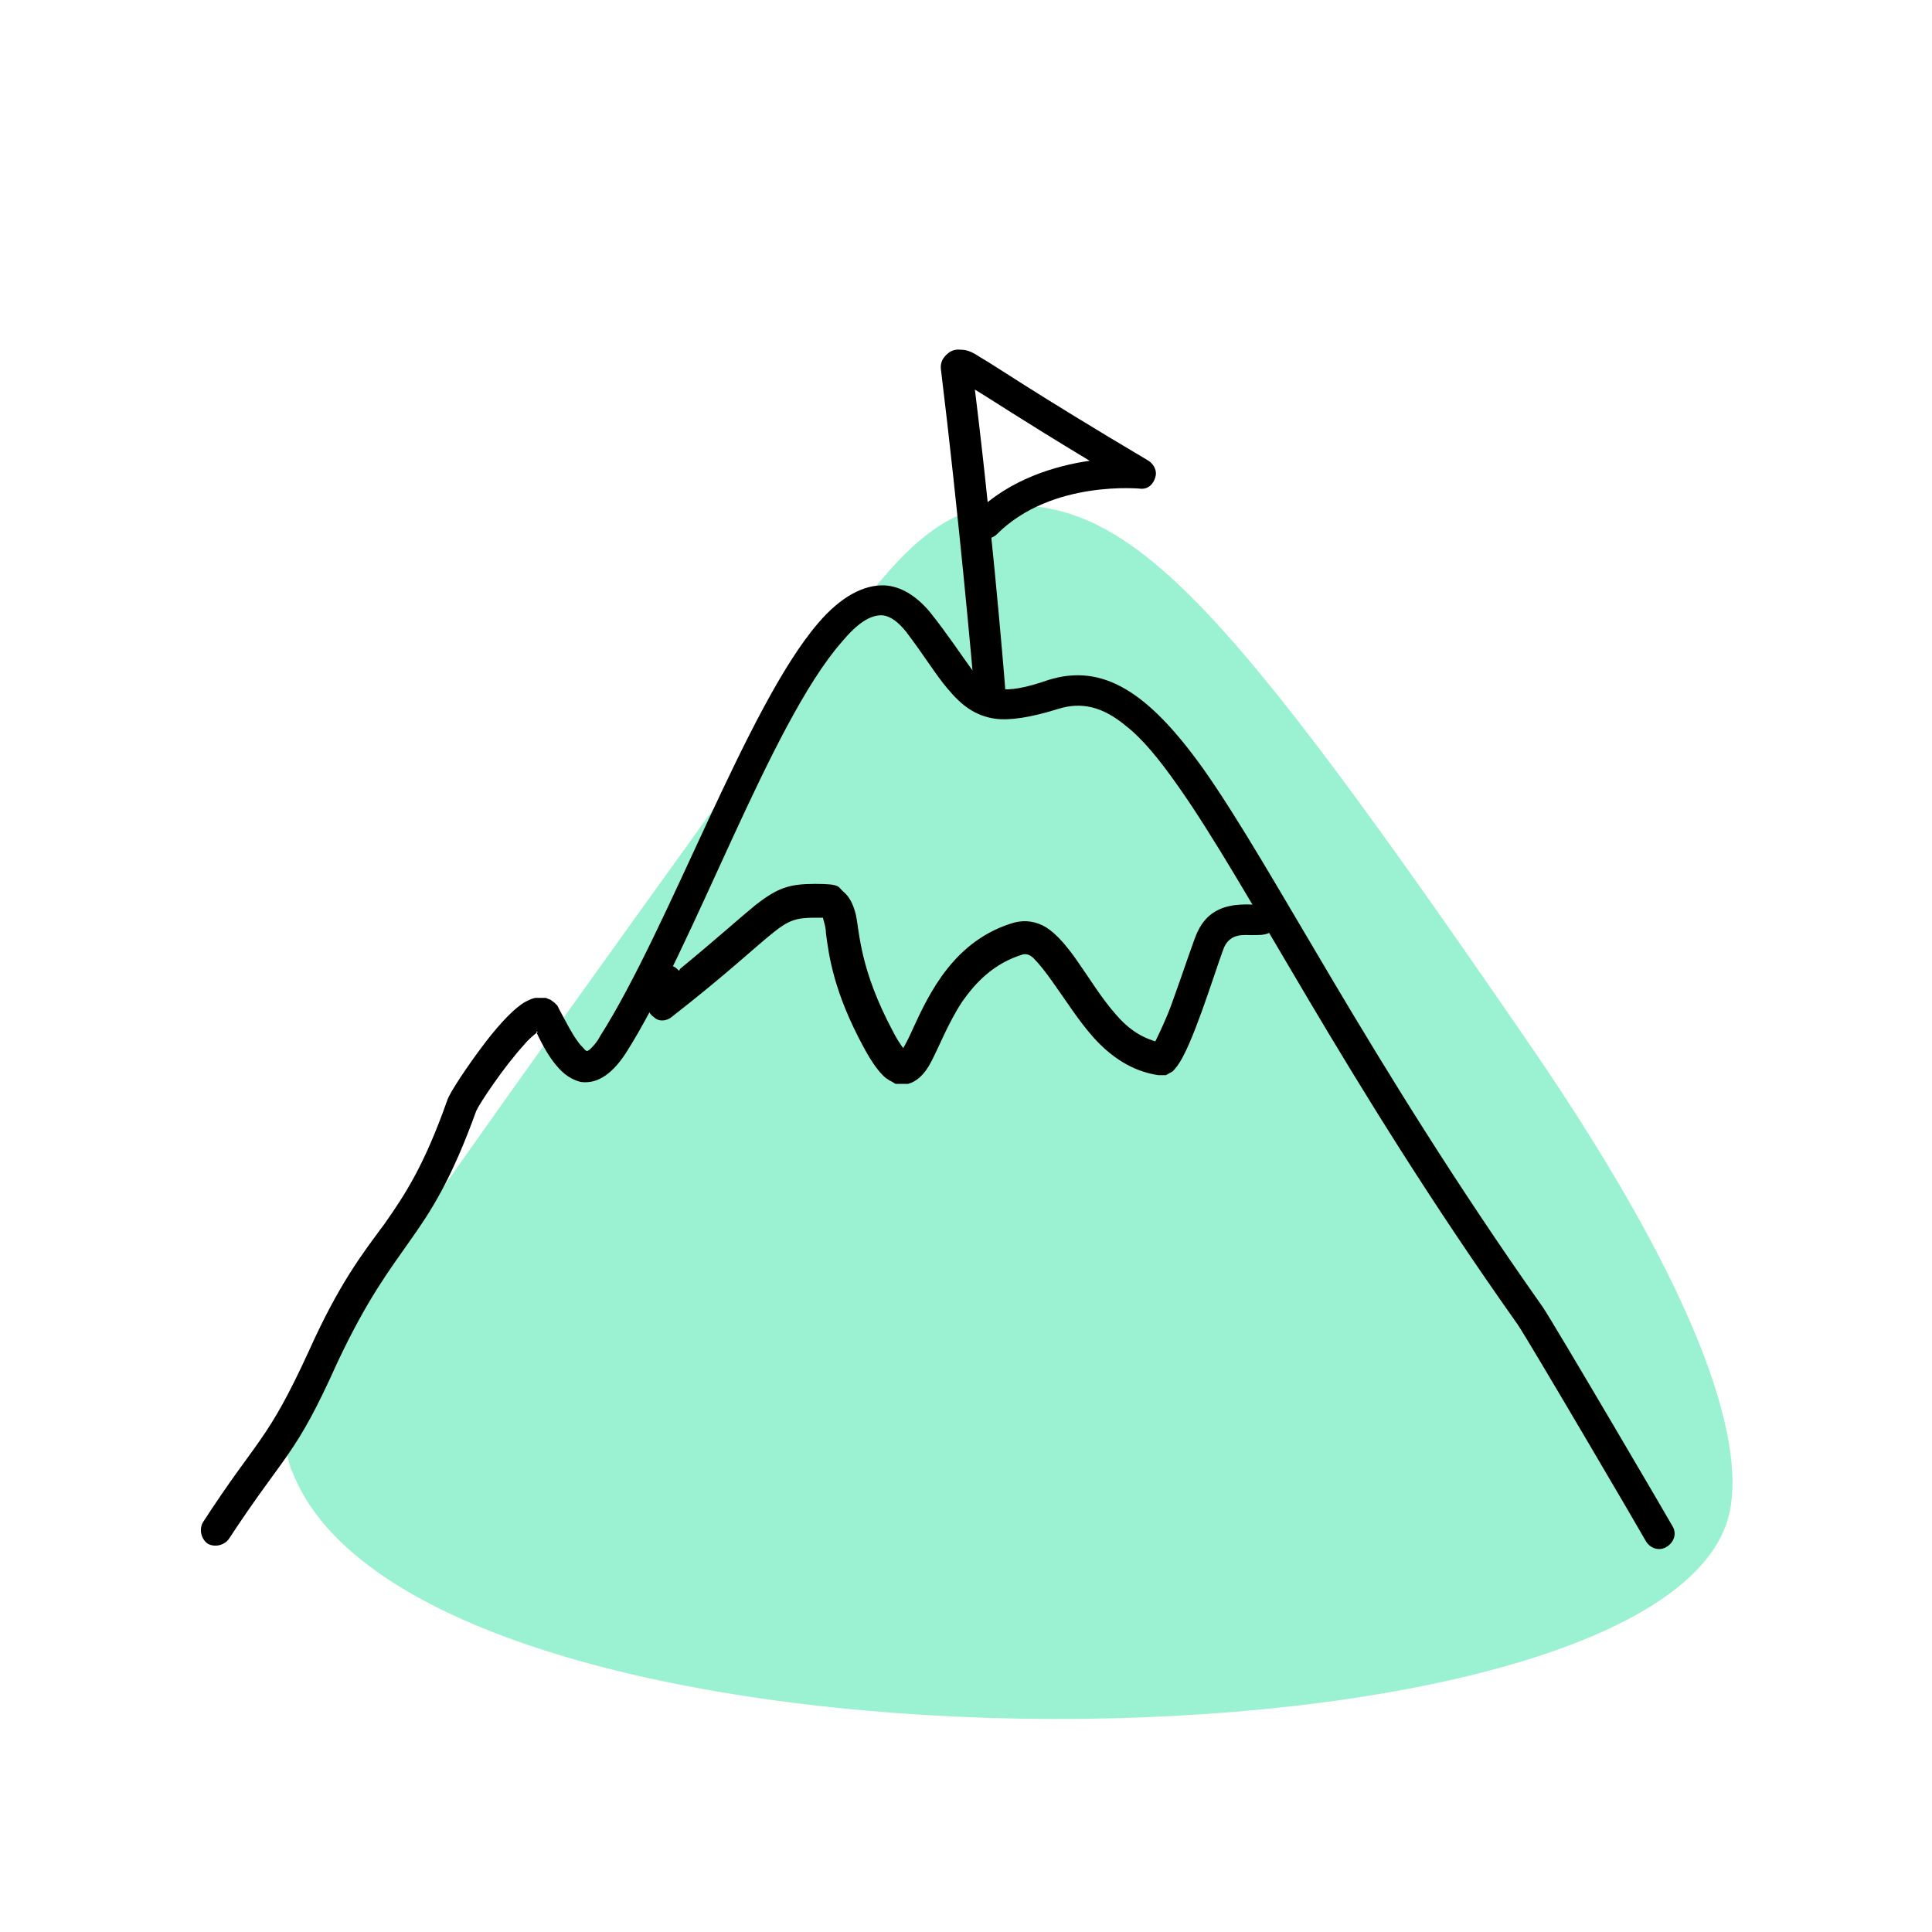
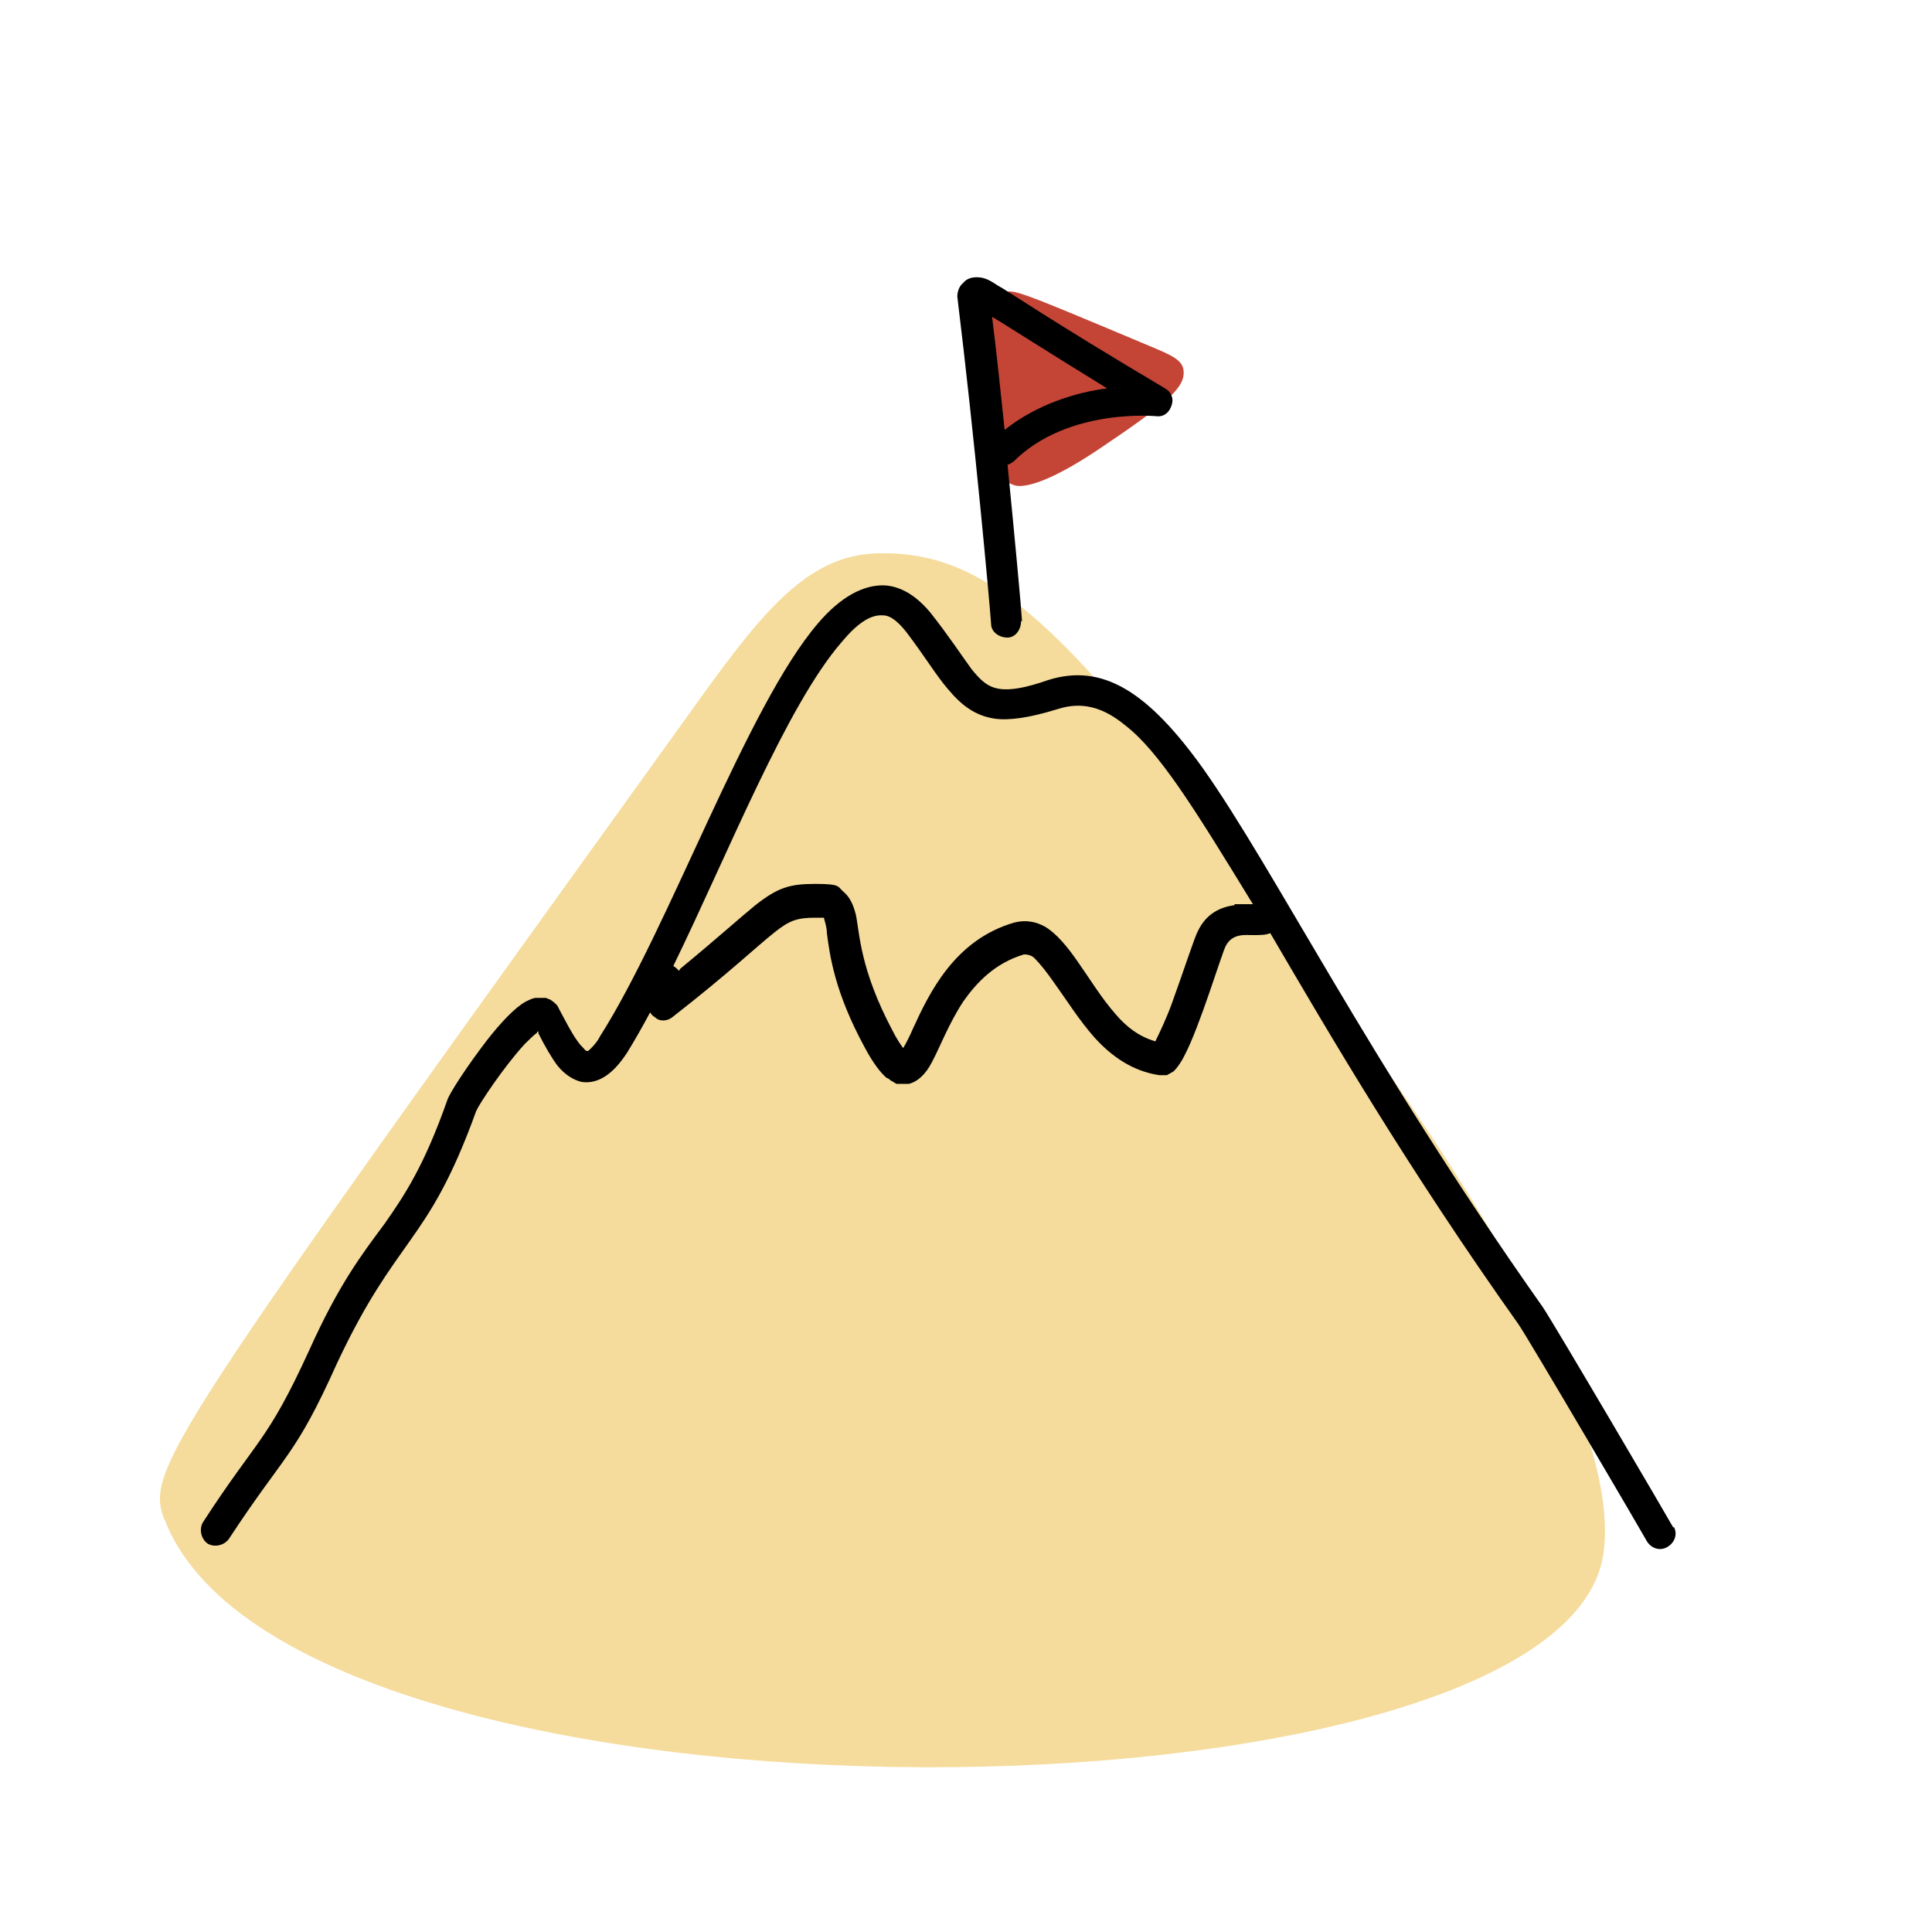
<svg xmlns="http://www.w3.org/2000/svg" viewBox="0 0 200 200">
-   <path class="hill" d="M30.2,152.3c-1.9-5.2,0-7.9,53.9-82.8,7.3-10.2,12.1-16.8,19.5-17.2,13.6-.6,23,9.6,54.8,55.9,19.9,29,22.5,43.4,20.3,49.6-9.7,27.3-135.8,28.2-148.5-5.6v.1Z" style="fill:#9bf2d2; fill-rule:evenodd;" />
-   <g class="figure">
-     <path d="M55.7,106.8c-.4.3-1,.8-1.4,1.3-2.2,2.4-4.7,6.2-5,6.9-2.6,7.2-4.7,10.4-6.9,13.5-2.1,3-4.4,6-7.5,12.6-4.4,9.8-5.3,9.2-11.2,18.2-.5.7-1.5.9-2.2.5-.7-.5-.9-1.5-.5-2.2,5.7-8.8,6.6-8.2,11-17.8,3.1-6.9,5.5-10,7.8-13.1,2.1-3,4.1-6,6.5-12.8.2-.7,2.1-3.6,4.1-6.2,1.4-1.8,2.9-3.4,4-4,.4-.2.8-.4,1.1-.4h1l.5.2.4.3.3.3.2.4c.7,1.3,1.3,2.5,1.9,3.3.2.3.4.5.6.7.1.1.2.3.4.3h0s.2-.1.3-.2c.3-.3.7-.7,1-1.3,7.2-11.3,15.2-34.2,22.6-42.8,2.3-2.7,4.7-4,6.9-3.9,1.6.1,3.2,1,4.7,2.8,1.9,2.4,3.2,4.4,4.3,5.9.9,1.1,1.6,1.8,2.8,2,1.2.2,2.8-.1,5.1-.9,5.7-1.8,10.4,1.3,16,9.1,7.5,10.6,17,30,35.2,55.8,1.1,1.6,13.3,22.4,13.5,22.8.4.8,0,1.7-.8,2.1-.8.4-1.7,0-2.1-.8-.2-.4-12.1-20.7-13.2-22.3-18.2-25.7-27.7-45.2-35.2-55.8-1.9-2.7-3.6-4.8-5.4-6.2-2.3-1.9-4.5-2.5-7-1.7-2.9.9-5,1.2-6.5,1-2-.3-3.4-1.3-4.9-3.1-1.2-1.4-2.4-3.4-4.3-5.9-.8-1-1.6-1.6-2.4-1.7-1.4-.1-2.8,1-4.3,2.8-7.4,8.5-15.2,31.3-22.3,42.5-1.7,2.6-3.3,3.2-4.7,3-.8-.2-1.7-.7-2.5-1.7-.7-.8-1.4-2-2.1-3.5h.2Z" style="fill-rule:evenodd;" />
-     <path d="M70.4,100.3c4-3.3,6.2-5.3,7.8-6.6,2.3-1.8,3.5-2.2,6.2-2.2s2.3.3,2.9.8,1,1.2,1.3,2.4c.4,1.9.4,5.6,3.8,12,.4.8.8,1.4,1.1,1.8h0c.3-.5.7-1.3,1-2,1.7-3.7,4.3-9.2,10.5-11,1.2-.3,2.3-.1,3.3.5,1.1.7,2.2,2,3.3,3.6,1.2,1.7,2.4,3.7,3.9,5.4,1.1,1.3,2.4,2.3,4.1,2.8.4-.8,1.2-2.5,1.7-3.9,1.2-3.3,2.4-7,2.7-7.5.9-1.9,2.4-2.5,3.8-2.7.8-.1,1.9-.1,2.2,0,.6-.3,1.4-.2,1.9.3.6.6.6,1.6,0,2.2s-1.2.6-2.3.6c-.8,0-2.1-.2-2.8,1.1-.4.7-2.7,8.4-4.3,11.4-.4.8-.8,1.3-1.1,1.6l-.7.4h-.8c-2.7-.4-4.9-1.9-6.7-3.9-1.6-1.8-2.9-3.9-4.2-5.7-.7-1-1.4-1.9-2-2.5-.3-.3-.7-.5-1.1-.4-3,.9-4.9,2.9-6.3,4.9-1.5,2.3-2.4,4.7-3.2,6.2-.7,1.4-1.6,2.1-2.4,2.3h-1.3l-.5-.3c-.1,0-.3-.2-.5-.3-.6-.5-1.4-1.5-2.3-3.2-3.1-5.7-3.6-9.5-3.9-11.8,0-.7-.3-1.4-.3-1.6h-.9c-1.9,0-2.7.3-4.2,1.5-1.9,1.5-4.7,4.2-10.6,8.8-.5.4-1.3.5-1.8,0-.6-.4-.8-1.1-.7-1.7l.6-2.5c.2-.8,1.1-1.4,1.9-1.1.3,0,.6.3.8.5l.1-.2Z" style="fill-rule:evenodd;" />
-     <path d="M104,71.8c0,.9-.6,1.6-1.4,1.7-.9,0-1.6-.6-1.7-1.4-.2-2.7-1.7-19.2-3.5-33.9-.1-.9.5-1.7,1.4-1.8s1.7.5,1.8,1.4c1.9,14.7,3.3,31.3,3.5,34h-.1Z" style="fill-rule:evenodd;" />
-     <path d="M99,39.4c-.9-.1-1.5-.9-1.4-1.8.1-.9.9-1.5,1.8-1.4.7,0,1.2.2,2.1.8,1.6.9,5.1,3.4,17.4,10.7.6.4.9,1.1.7,1.7-.2.7-.7,1.2-1.4,1.2,0,0-9.3-1-15,4.7-.6.6-1.6.6-2.2,0s-.6-1.6,0-2.2c3.5-3.5,8.3-4.9,11.8-5.4-7.3-4.4-10.4-6.5-12.1-7.5-.9-.6-1.2-.8-1.7-.8Z" style="fill-rule:evenodd;" />
+   <path class="hill" style="fill:#F5DC9C; fill-rule:evenodd;" d="M17,157.3c-1.9-5.2,0-7.9,53.9-82.8,7.3-10.2,12.1-16.8,19.5-17.2,13.6-.6,23,9.6,54.8,55.9,19.9,29,22.5,43.4,20.3,49.6-9.7,27.3-135.8,28.2-148.5-5.6h0q0,.1,0,.1Z" />
+   <path class="cairn" style="fill-rule:evenodd;" d="M173.2,158.1c-.2-.4-12.4-21.2-13.5-22.8-18.2-25.8-27.7-45.2-35.2-55.8-5.6-7.8-10.3-10.9-16-9.1-2.3.8-3.9,1.1-5.1.9-1.2-.2-1.9-.9-2.8-2-1.1-1.5-2.4-3.5-4.3-5.9-1.5-1.8-3.1-2.7-4.7-2.8-2.2-.1-4.6,1.2-6.9,3.9-7.4,8.6-15.4,31.5-22.6,42.8-.3.6-.7,1-1,1.3s-.3.2-.3.2c-.2,0-.3-.2-.4-.3-.2-.2-.4-.4-.6-.7-.6-.8-1.2-2-1.9-3.3l-.2-.4-.3-.3-.4-.3-.5-.2h-1c-.3,0-.7.2-1.1.4-1.1.6-2.6,2.2-4,4-2,2.6-3.9,5.5-4.1,6.2-2.4,6.8-4.4,9.8-6.5,12.8-2.3,3.1-4.7,6.2-7.8,13.1-4.4,9.6-5.3,9-11,17.8-.4.7-.2,1.7.5,2.2.7.4,1.7.2,2.2-.5,5.9-9,6.8-8.4,11.2-18.2,3.1-6.6,5.4-9.6,7.5-12.6,2.2-3.1,4.3-6.3,6.9-13.5.3-.7,2.8-4.5,5-6.9.4-.4.9-.9,1.3-1.2,0,0,0,0,0-.1h.2s0,0-.1.1c.7,1.4,1.4,2.6,2,3.4.8,1,1.7,1.5,2.5,1.7,1.4.2,3-.4,4.7-3,.8-1.3,1.6-2.7,2.4-4.2.1.2.3.4.5.5.5.5,1.3.4,1.8,0,5.9-4.6,8.7-7.3,10.6-8.8,1.5-1.2,2.3-1.5,4.2-1.5h.9c0,.2.3.9.3,1.6.3,2.3.8,6.1,3.9,11.8.9,1.7,1.7,2.7,2.3,3.2.2,0,.4.3.5.3l.5.3h1.3c.8-.2,1.7-.9,2.4-2.3.8-1.5,1.7-3.9,3.2-6.2,1.4-2,3.3-4,6.3-4.9.4,0,.8.1,1.1.4.6.6,1.3,1.5,2,2.5,1.3,1.8,2.6,3.9,4.2,5.7,1.8,2,4,3.5,6.7,3.9h.8l.7-.4c.3-.3.7-.8,1.1-1.6,1.6-3,3.9-10.7,4.3-11.4.7-1.3,2-1.1,2.8-1.1s1.3,0,1.8-.2c6.2,10.6,14.2,24.3,25.7,40.5,1.1,1.6,13,21.9,13.2,22.3.4.8,1.3,1.2,2.1.8.8-.4,1.2-1.3.8-2.1ZM127.8,93.7c-1.4.2-2.9.8-3.8,2.7-.3.5-1.5,4.2-2.7,7.5-.5,1.4-1.3,3.1-1.7,3.9-1.7-.5-3-1.5-4.1-2.8-1.5-1.7-2.7-3.7-3.9-5.4-1.1-1.6-2.2-2.9-3.3-3.6-1-.6-2.1-.8-3.3-.5-6.2,1.8-8.8,7.3-10.5,11-.3.7-.7,1.5-1,2-.3-.4-.7-1-1.1-1.8-3.4-6.4-3.4-10.1-3.8-12-.3-1.2-.7-1.9-1.3-2.4-.6-.5-.2-.8-2.9-.8s-3.9.4-6.2,2.2c-1.6,1.3-3.8,3.3-7.8,6.6h0s-.1.2-.1.2c-.2-.2-.4-.4-.6-.5,5.7-11.7,11.7-26.9,17.4-33.5,1.5-1.8,2.9-2.9,4.3-2.8.8,0,1.6.7,2.4,1.7,1.9,2.5,3.1,4.5,4.3,5.9,1.5,1.8,2.9,2.8,4.9,3.1,1.5.2,3.6-.1,6.5-1,2.5-.8,4.7-.2,7,1.7,1.8,1.4,3.5,3.5,5.4,6.2,2.3,3.3,4.8,7.4,7.8,12.3-.5,0-1.2,0-1.9,0Z" />
+   <g class="flag">
+     <path style="fill:#C44536; fill-rule:evenodd;" d="M104,30.3c.9-.4,1.4-.2,15.2,5.6,1.9.8,3.1,1.3,3.3,2.3.3,1.8-1.3,3.3-8.9,8.4-4.8,3.2-7.2,3.8-8.3,3.7-4.9-.8-6.9-17.6-1.2-20h0s0,0,0,0Z" />
+     <path style="fill-rule:evenodd;" d="M120.6,40.2c-12.3-7.3-15.8-9.8-17.4-10.7-.9-.6-1.4-.8-2.1-.8-.6,0-1.1.2-1.4.6-.4.3-.6.9-.6,1.4,1.8,14.7,3.3,31.2,3.5,33.9,0,.8.8,1.4,1.7,1.4.8,0,1.4-.8,1.4-1.7h.1c-.1-1.6-.7-8.1-1.5-16.2.2,0,.4-.2.6-.3,5.7-5.7,15-4.7,15-4.7.7,0,1.2-.5,1.4-1.2.2-.6,0-1.3-.7-1.7ZM104,44.5c-.4-3.8-.8-7.7-1.3-11.7,1.7,1,4.9,3.1,11.9,7.4-3.1.4-7.2,1.6-10.6,4.3Z" />
  </g>
</svg>
